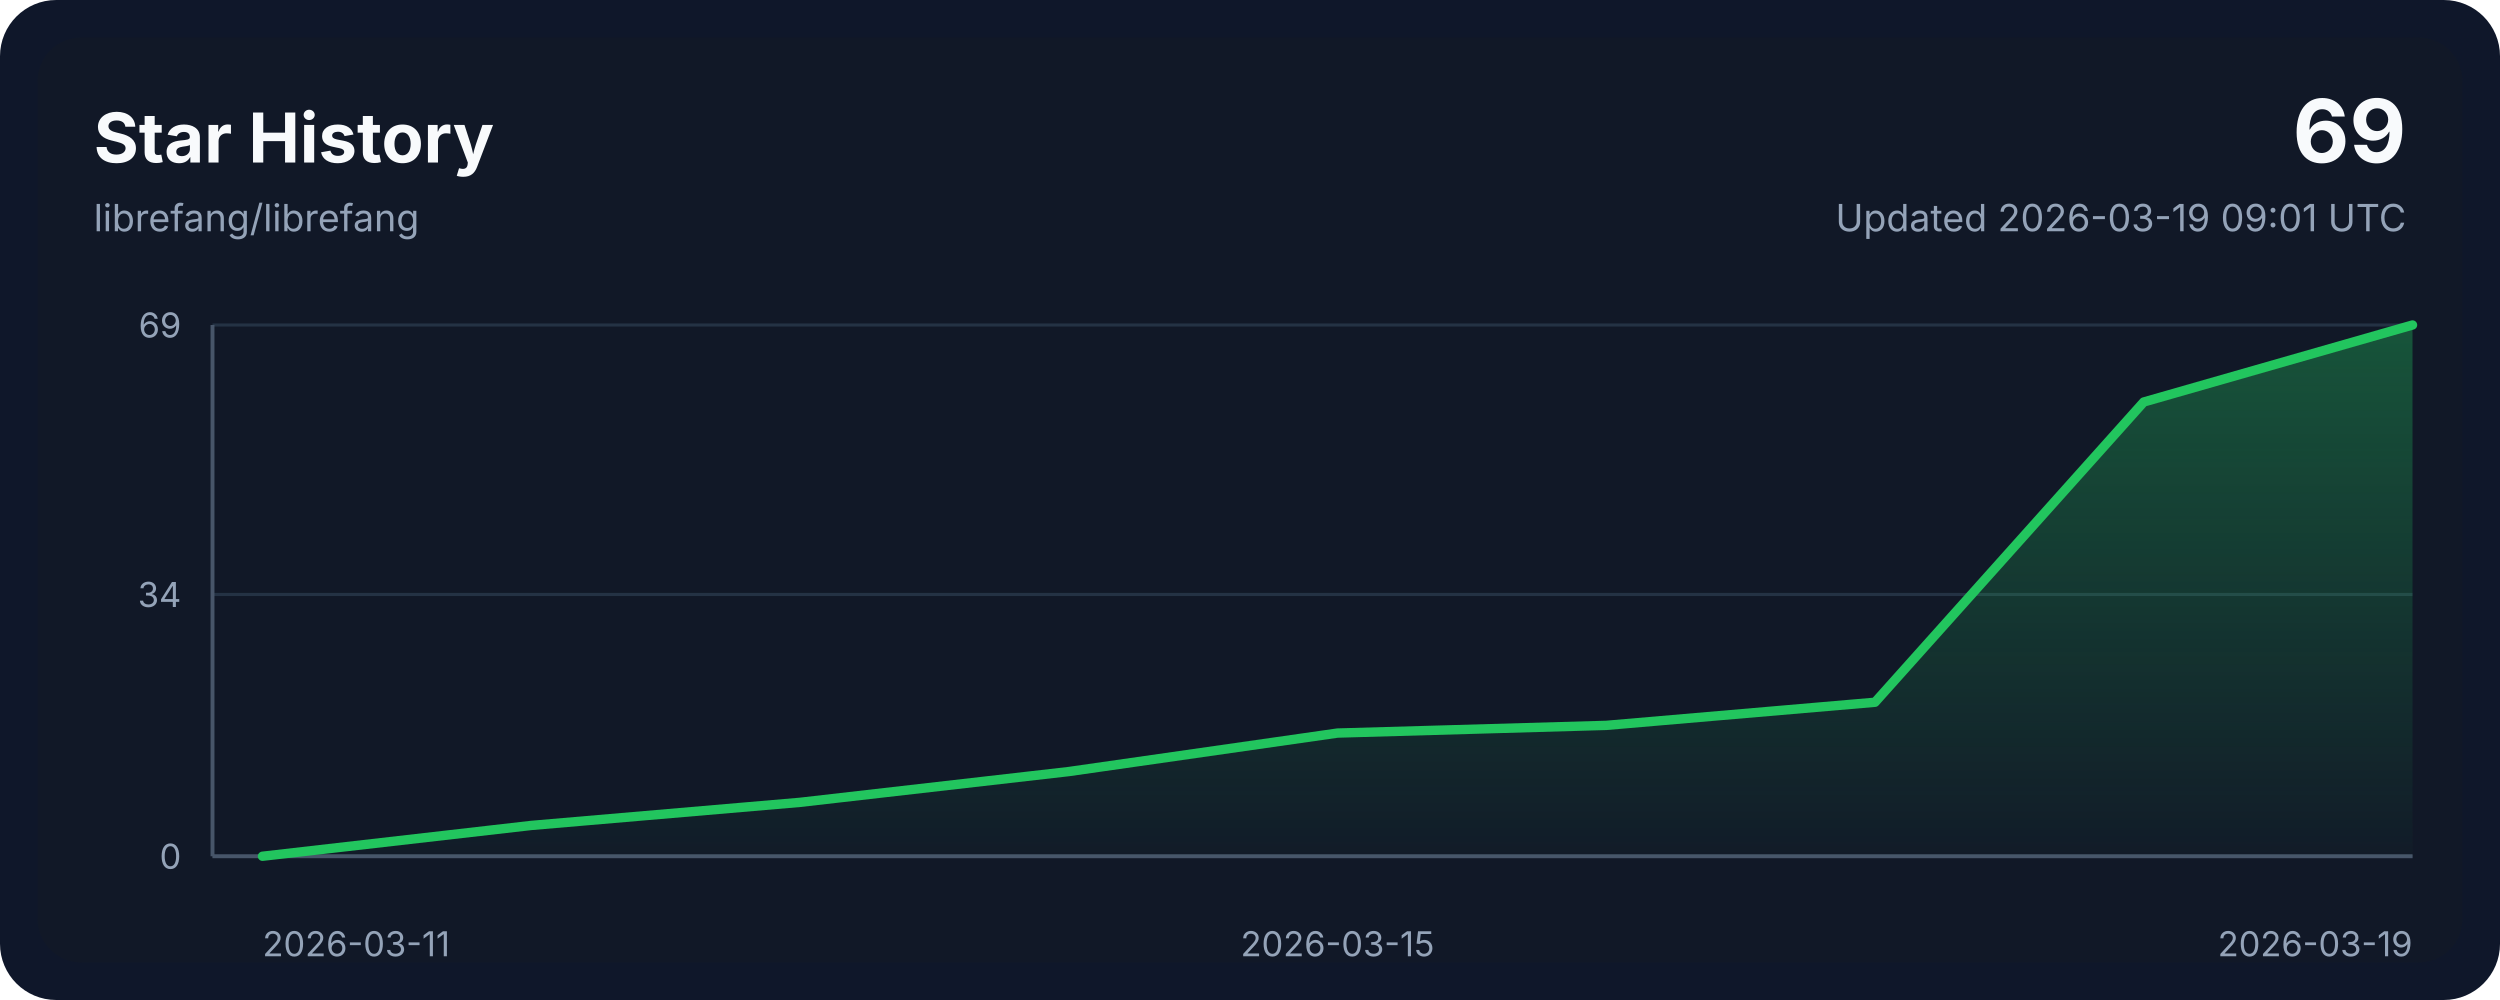
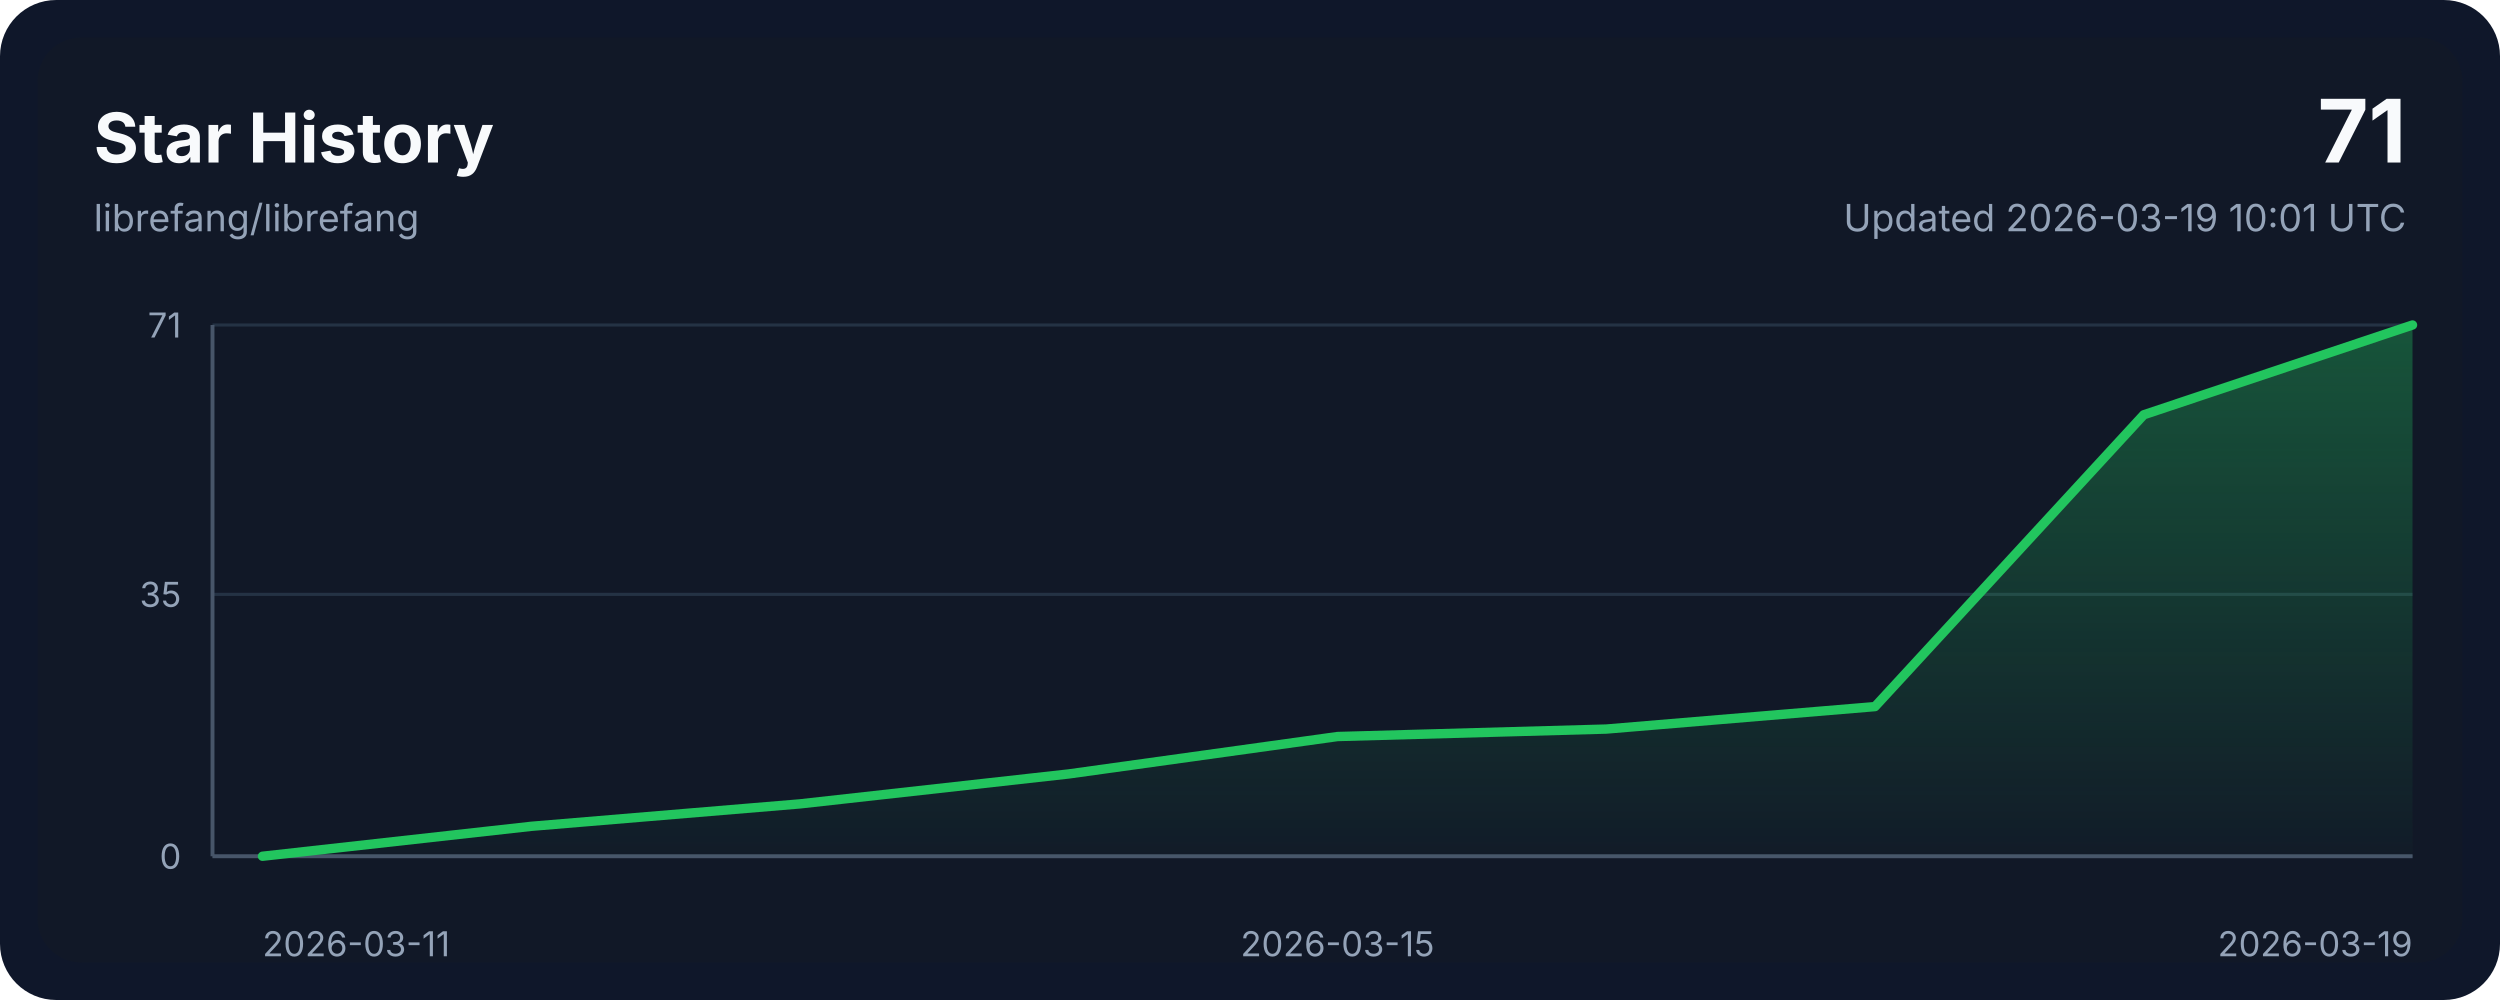
<svg xmlns="http://www.w3.org/2000/svg" width="800" height="320" viewBox="0 0 800 320" role="img" aria-labelledby="title desc">
  <style>
    .bg { fill: #0f172a; }
    .panel { fill: #111827; }
    .grid { stroke: #243244; stroke-width: 1; }
    .axis { stroke: #475569; stroke-width: 1.25; }
    .line { fill: none; stroke: #22c55e; stroke-width: 3; stroke-linecap: round; stroke-linejoin: round; }
    .area { fill: url(#areaGradient); }
    .title { font: 700 22px ui-sans-serif, system-ui, -apple-system, sans-serif; fill: #f8fafc; }
    .subtitle { font: 400 12px ui-sans-serif, system-ui, -apple-system, sans-serif; fill: #94a3b8; }
    .axis-label { font: 400 11px ui-sans-serif, system-ui, -apple-system, sans-serif; fill: #94a3b8; }
    .value { font: 700 28px ui-sans-serif, system-ui, -apple-system, sans-serif; fill: #f8fafc; }
  </style>
  <defs>
    <linearGradient id="areaGradient" x1="0" x2="0" y1="0" y2="1">
      <stop offset="0%" stop-color="#22c55e" stop-opacity="0.35" />
      <stop offset="100%" stop-color="#22c55e" stop-opacity="0.02" />
    </linearGradient>
  </defs>
  <rect width="800" height="320" rx="18" class="bg" />
  <rect x="12" y="12" width="776" height="296" rx="14" class="panel" />
  <text x="30" y="52" class="title">Star History</text>
  <text x="30" y="74" class="subtitle">librefang/librefang</text>
-   <text x="770" y="52" class="value" text-anchor="end">69</text>
-   <text x="770" y="74" class="subtitle" text-anchor="end">Updated 2026-03-19 09:01 UTC</text>
+   <text x="770" y="52" class="value" text-anchor="end">71</text>
+   <text x="770" y="74" class="subtitle" text-anchor="end">Updated 2026-03-19 10:01 UTC</text>
  <line x1="68" y1="274.00" x2="772" y2="274.00" class="grid" />
-   <line x1="68" y1="190.23" x2="772" y2="190.23" class="grid" />
+   <line x1="68" y1="190.20" x2="772" y2="190.20" class="grid" />
  <line x1="68" y1="104.00" x2="772" y2="104.00" class="grid" />
  <line x1="68" y1="274" x2="772" y2="274" class="axis" />
  <line x1="68" y1="104" x2="68" y2="274" class="axis" />
-   <path d="M 84,274 L 84.00,274.00 L 170.00,264.14 L 256.00,256.75 L 342.00,246.90 L 428.00,234.58 L 514.00,232.12 L 600.00,224.72 L 686.00,128.64 L 772.00,104.00 L 772,274 Z" class="area" />
-   <polyline points="84.00,274.00 170.00,264.14 256.00,256.75 342.00,246.90 428.00,234.58 514.00,232.12 600.00,224.72 686.00,128.64 772.00,104.00" class="line" />
+   <path d="M 84,274 L 84.00,274.00 L 170.00,264.42 L 256.00,257.24 L 342.00,247.66 L 428.00,235.69 L 514.00,233.30 L 600.00,226.11 L 686.00,132.73 L 772.00,104.00 L 772,274 Z" class="area" />
+   <polyline points="84.00,274.00 170.00,264.42 256.00,257.24 342.00,247.66 428.00,235.69 514.00,233.30 600.00,226.11 686.00,132.73 772.00,104.00" class="line" />
  <text x="84.00" y="306" class="axis-label" text-anchor="start">2026-03-11</text>
  <text x="428.00" y="306" class="axis-label" text-anchor="middle">2026-03-15</text>
  <text x="772.00" y="306" class="axis-label" text-anchor="end">2026-03-19</text>
  <text x="58" y="278.00" class="axis-label" text-anchor="end">0</text>
-   <text x="58" y="194.23" class="axis-label" text-anchor="end">34</text>
-   <text x="58" y="108.00" class="axis-label" text-anchor="end">69</text>
+   <text x="58" y="194.20" class="axis-label" text-anchor="end">35</text>
+   <text x="58" y="108.00" class="axis-label" text-anchor="end">71</text>
</svg>
